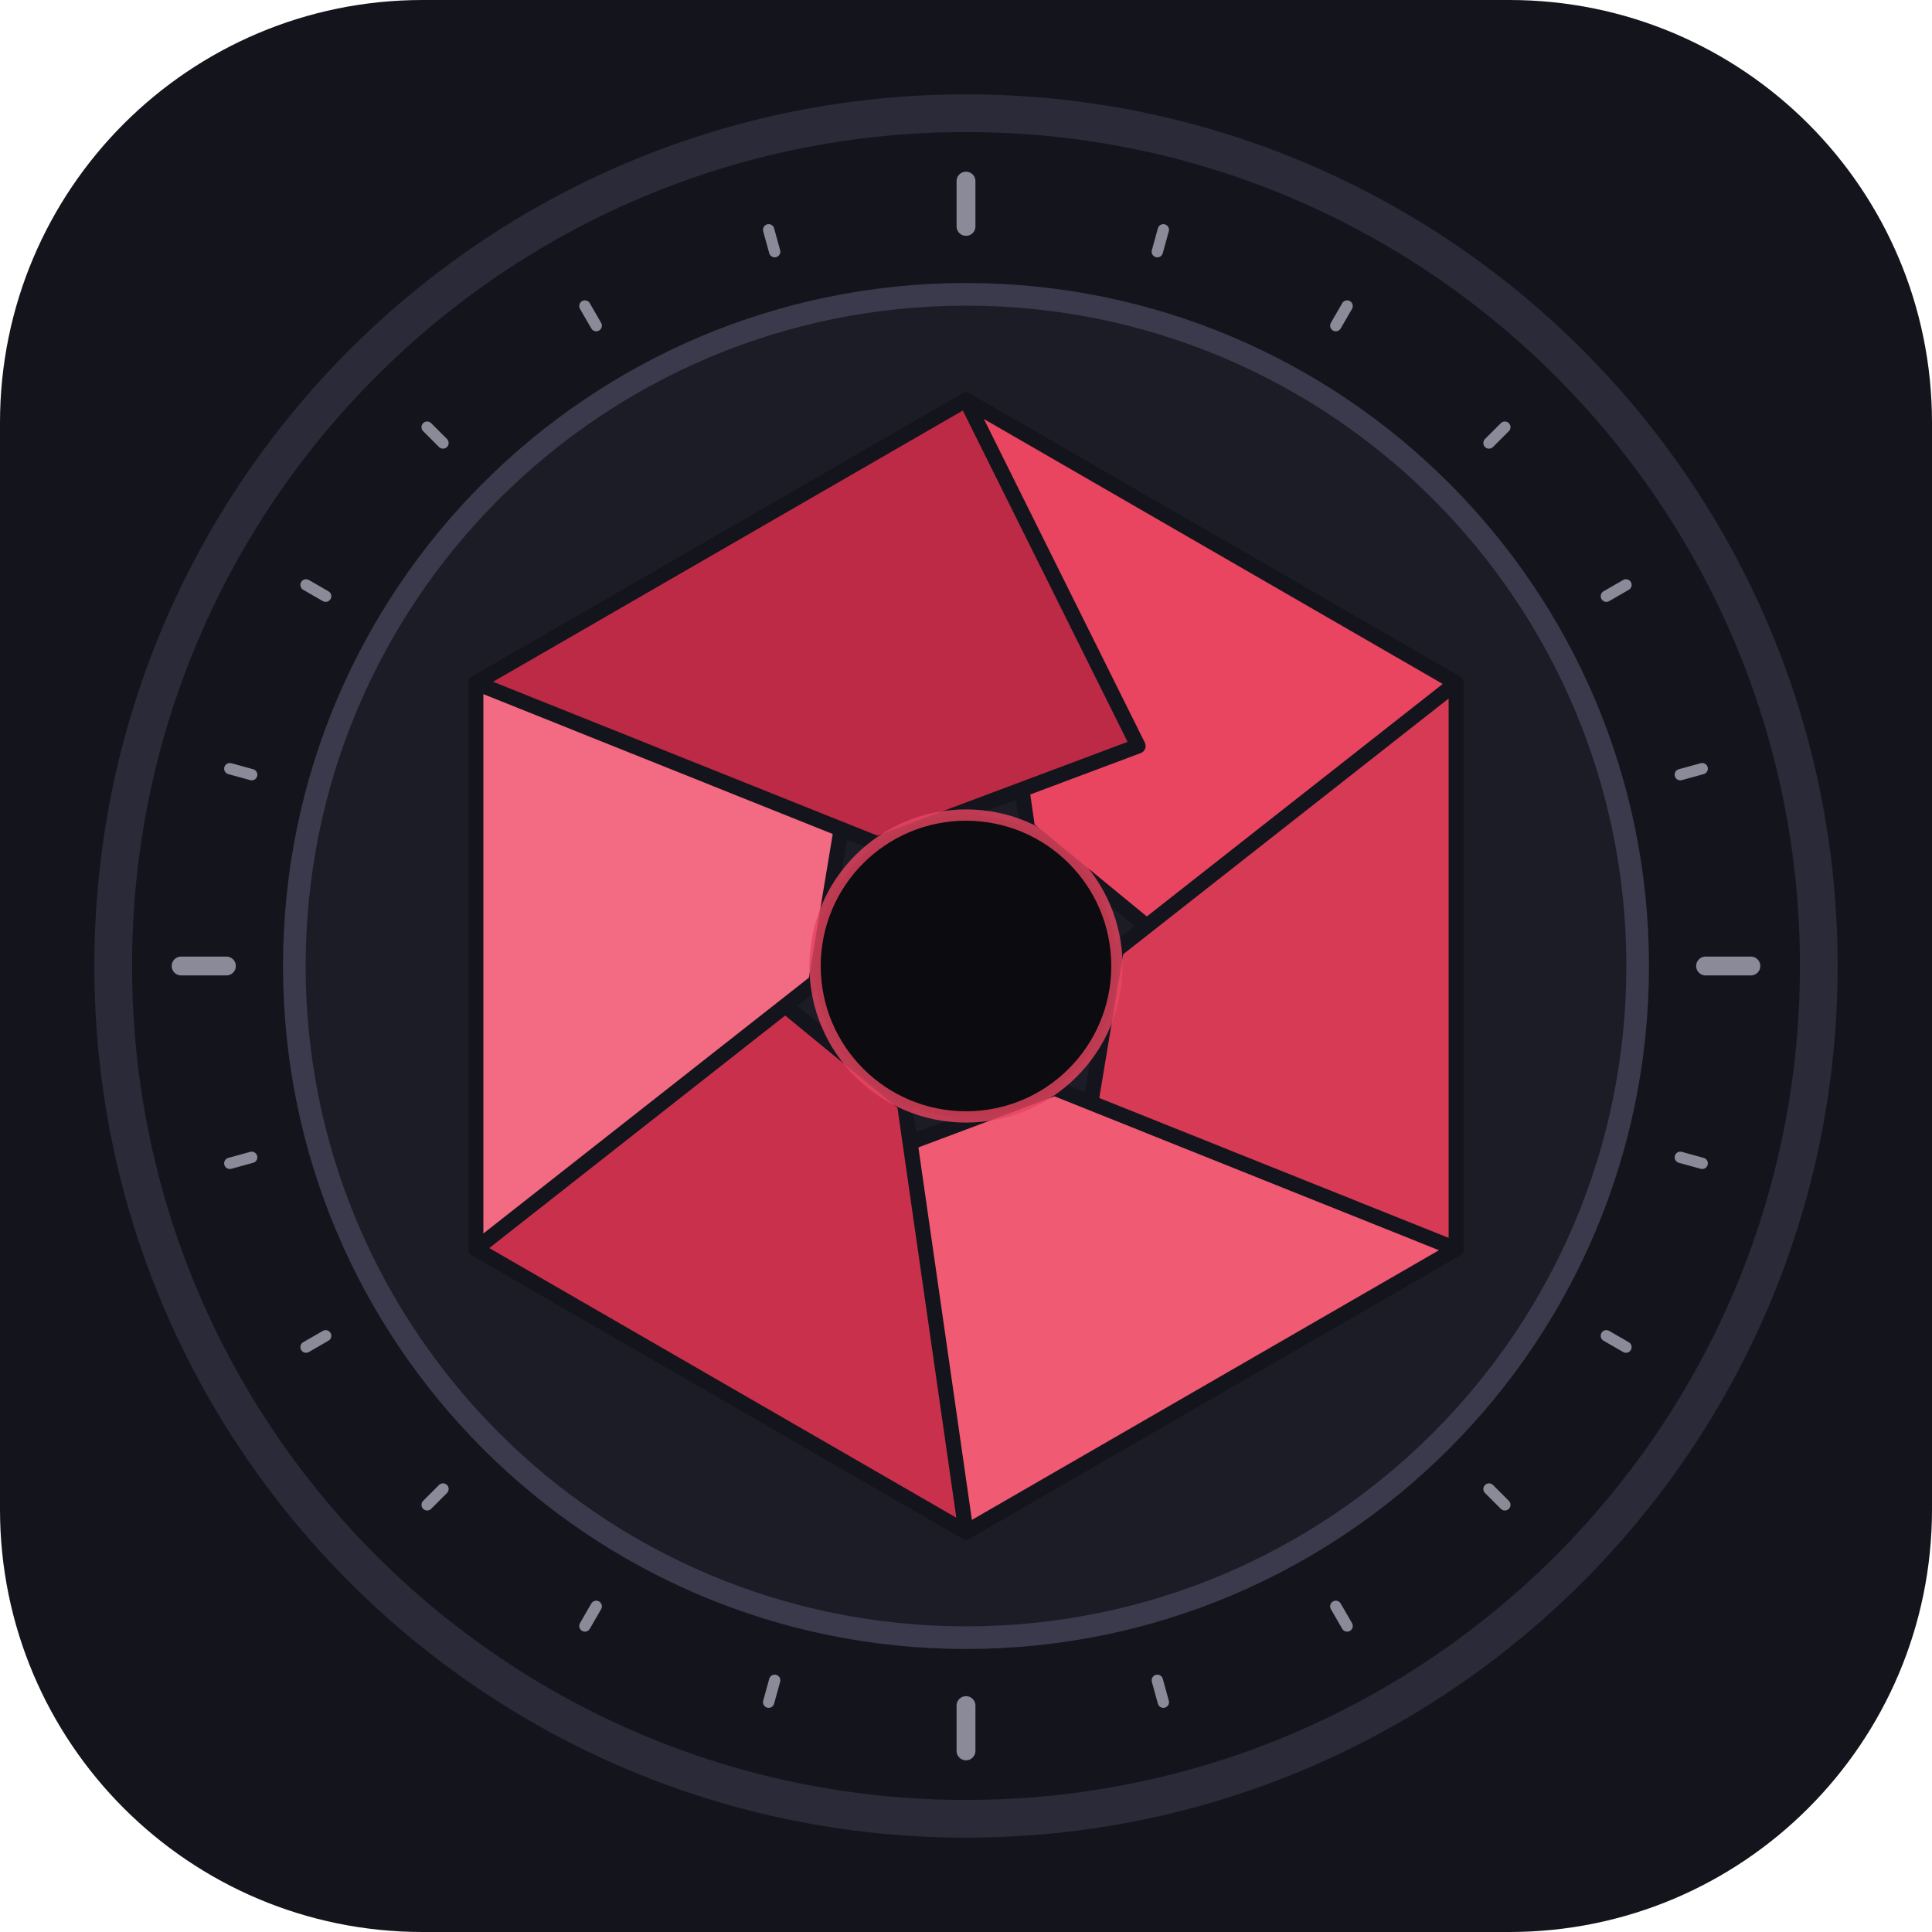
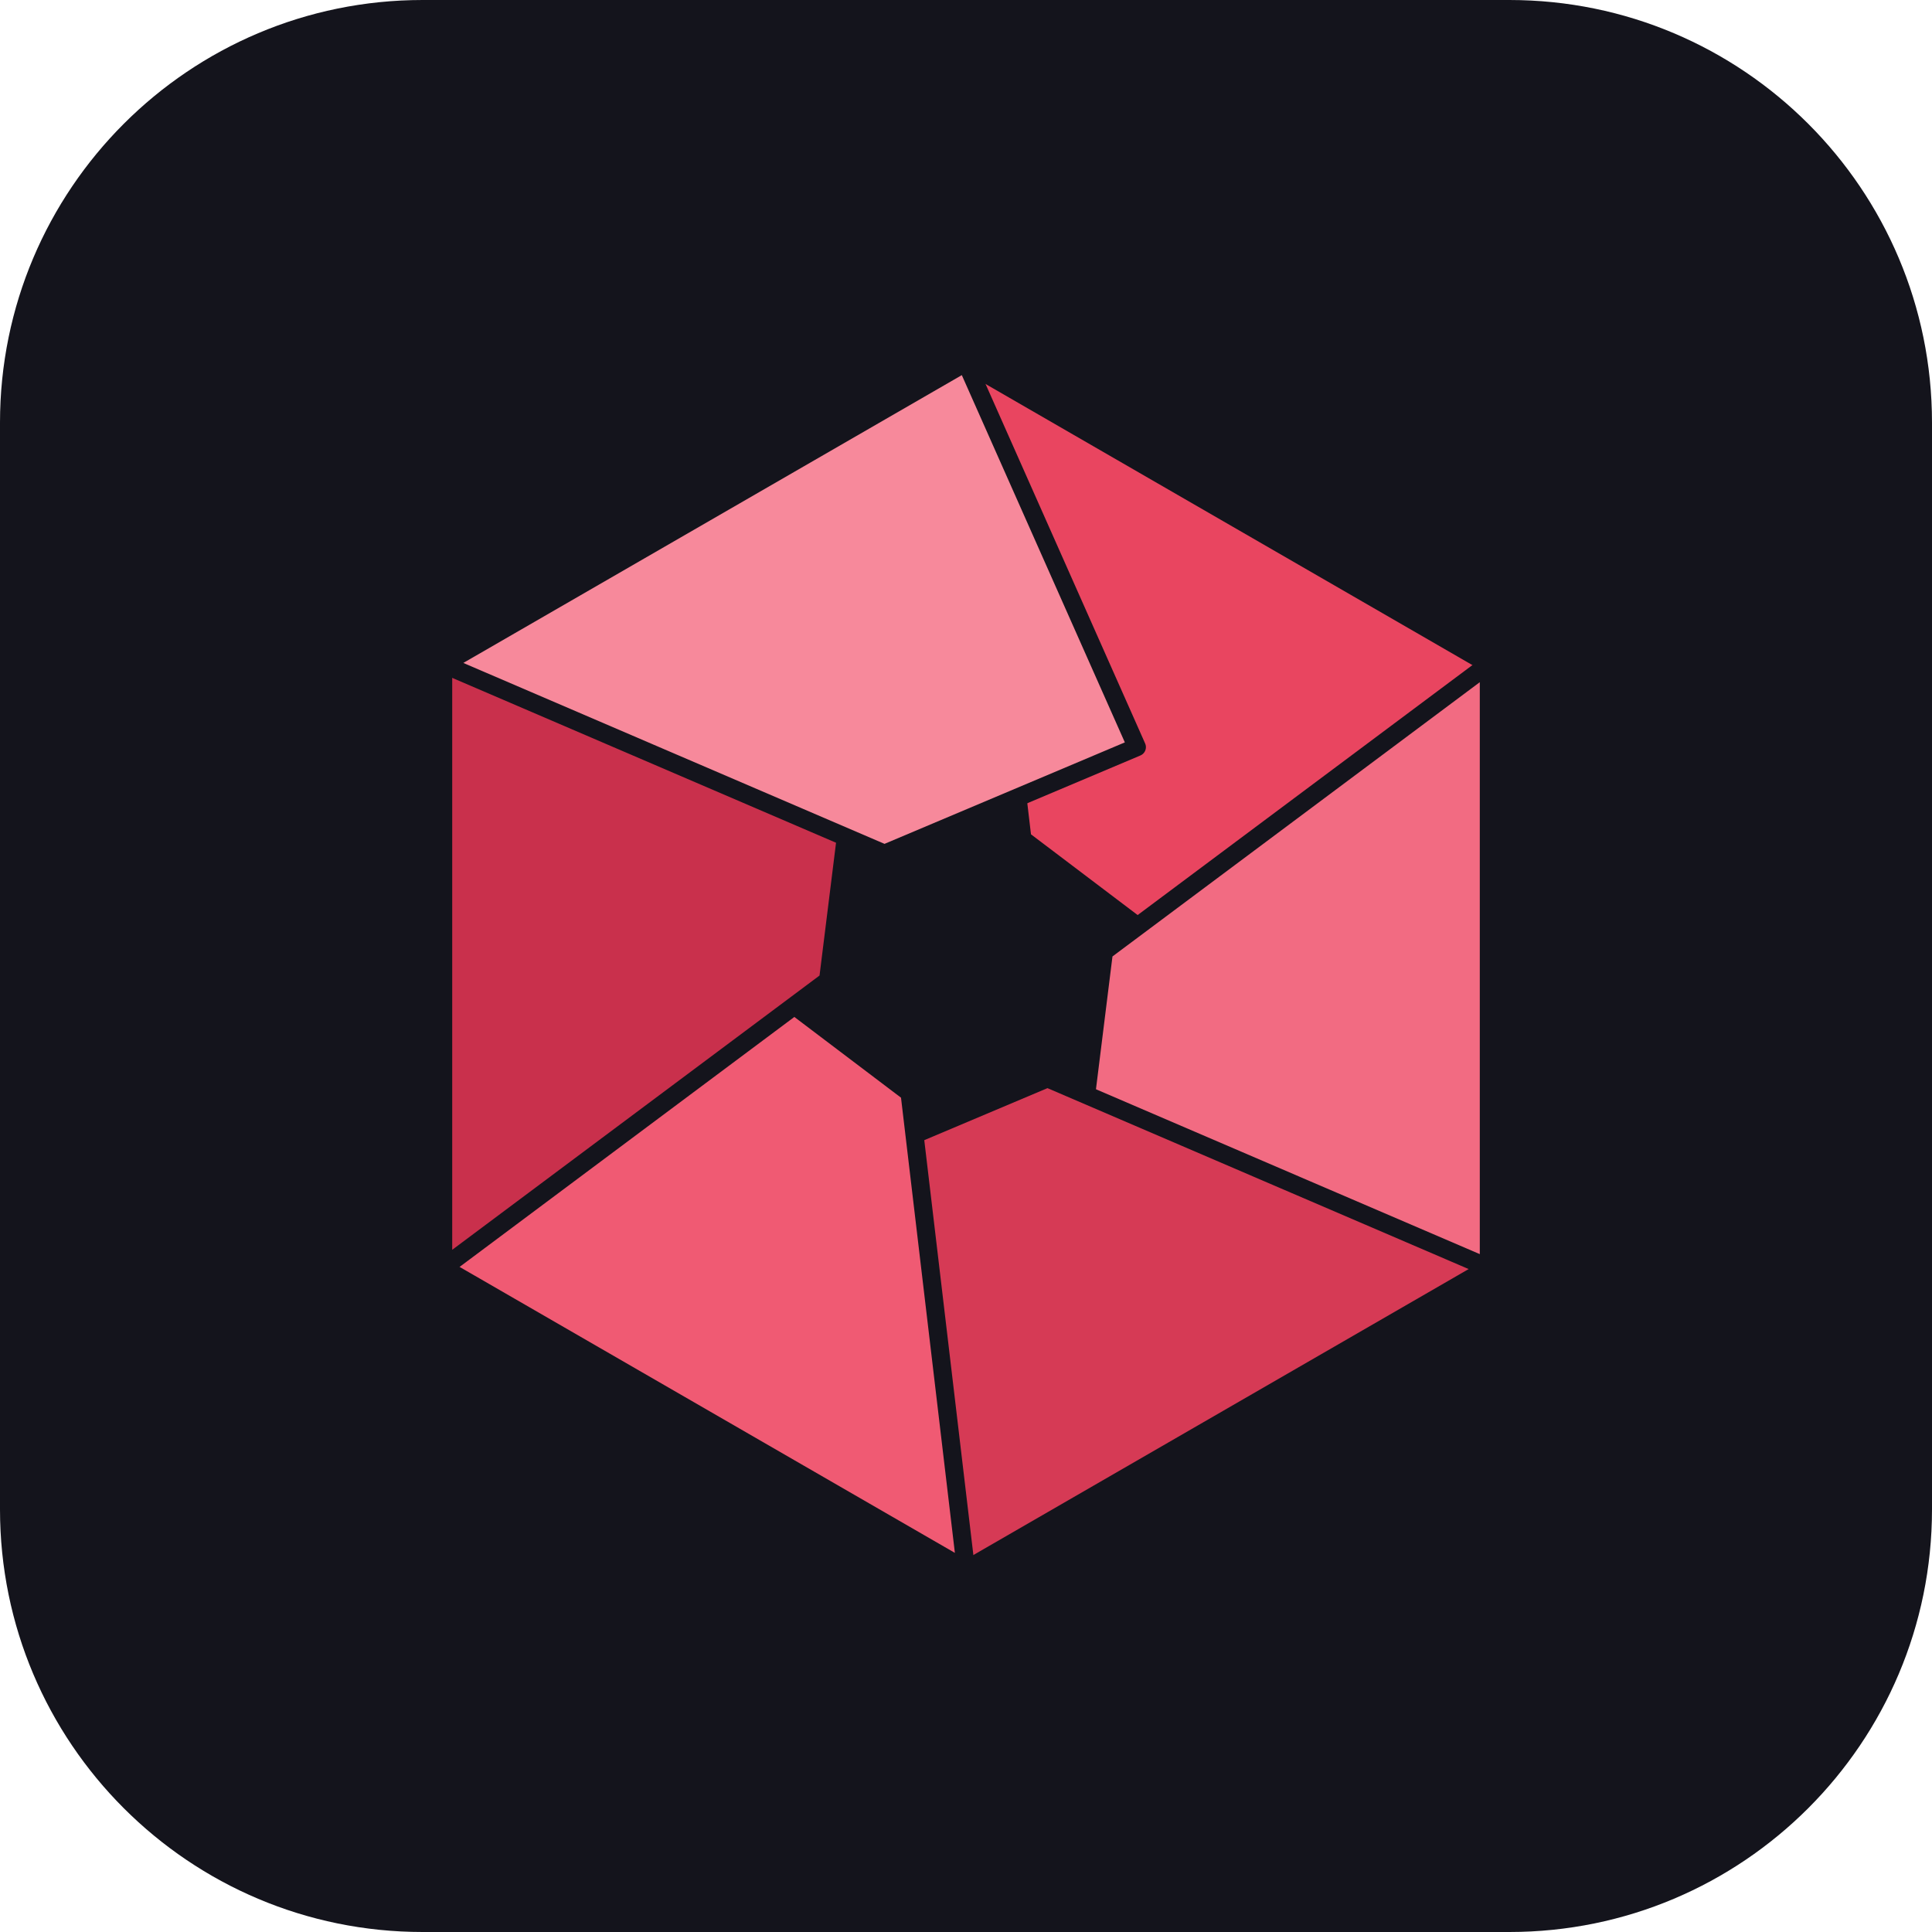
- <svg xmlns="http://www.w3.org/2000/svg" viewBox="0 0 512 512" width="512" height="512" role="img" aria-label="RawVault logo">
+ <svg xmlns="http://www.w3.org/2000/svg" viewBox="0 0 512 512" width="512" height="512" role="img" aria-label="lawt">
  <rect width="512" height="512" rx="112" fill="#14141c" />
-   <circle cx="256" cy="256" r="226" fill="none" stroke="#2a2a38" stroke-width="10" />
-   <circle cx="256" cy="256" r="178" fill="#1c1c27" stroke="#3a3a4c" stroke-width="6" />
-   <line x1="256.0" y1="60.0" x2="256.0" y2="48.0" stroke="#8a8a99" stroke-width="5" stroke-linecap="round" />
-   <line x1="306.7" y1="66.7" x2="308.3" y2="60.9" stroke="#8a8a99" stroke-width="3" stroke-linecap="round" />
-   <line x1="354.0" y1="86.3" x2="357.0" y2="81.1" stroke="#8a8a99" stroke-width="3" stroke-linecap="round" />
-   <line x1="394.6" y1="117.4" x2="398.8" y2="113.2" stroke="#8a8a99" stroke-width="3" stroke-linecap="round" />
-   <line x1="425.7" y1="158.0" x2="430.9" y2="155.0" stroke="#8a8a99" stroke-width="3" stroke-linecap="round" />
-   <line x1="445.3" y1="205.3" x2="451.1" y2="203.7" stroke="#8a8a99" stroke-width="3" stroke-linecap="round" />
-   <line x1="452.0" y1="256.0" x2="464.0" y2="256.0" stroke="#8a8a99" stroke-width="5" stroke-linecap="round" />
-   <line x1="445.3" y1="306.7" x2="451.1" y2="308.3" stroke="#8a8a99" stroke-width="3" stroke-linecap="round" />
-   <line x1="425.7" y1="354.0" x2="430.9" y2="357.0" stroke="#8a8a99" stroke-width="3" stroke-linecap="round" />
-   <line x1="394.6" y1="394.6" x2="398.8" y2="398.8" stroke="#8a8a99" stroke-width="3" stroke-linecap="round" />
-   <line x1="354.0" y1="425.7" x2="357.0" y2="430.9" stroke="#8a8a99" stroke-width="3" stroke-linecap="round" />
-   <line x1="306.7" y1="445.3" x2="308.3" y2="451.1" stroke="#8a8a99" stroke-width="3" stroke-linecap="round" />
-   <line x1="256.0" y1="452.0" x2="256.0" y2="464.0" stroke="#8a8a99" stroke-width="5" stroke-linecap="round" />
-   <line x1="205.3" y1="445.3" x2="203.7" y2="451.1" stroke="#8a8a99" stroke-width="3" stroke-linecap="round" />
-   <line x1="158.0" y1="425.7" x2="155.0" y2="430.9" stroke="#8a8a99" stroke-width="3" stroke-linecap="round" />
-   <line x1="117.4" y1="394.6" x2="113.2" y2="398.8" stroke="#8a8a99" stroke-width="3" stroke-linecap="round" />
-   <line x1="86.3" y1="354.0" x2="81.1" y2="357.0" stroke="#8a8a99" stroke-width="3" stroke-linecap="round" />
-   <line x1="66.7" y1="306.7" x2="60.9" y2="308.3" stroke="#8a8a99" stroke-width="3" stroke-linecap="round" />
-   <line x1="60.0" y1="256.0" x2="48.0" y2="256.0" stroke="#8a8a99" stroke-width="5" stroke-linecap="round" />
-   <line x1="66.7" y1="205.3" x2="60.9" y2="203.7" stroke="#8a8a99" stroke-width="3" stroke-linecap="round" />
-   <line x1="86.3" y1="158.0" x2="81.1" y2="155.0" stroke="#8a8a99" stroke-width="3" stroke-linecap="round" />
-   <line x1="117.4" y1="117.4" x2="113.2" y2="113.2" stroke="#8a8a99" stroke-width="3" stroke-linecap="round" />
-   <line x1="158.0" y1="86.3" x2="155.0" y2="81.1" stroke="#8a8a99" stroke-width="3" stroke-linecap="round" />
-   <line x1="205.3" y1="66.7" x2="203.7" y2="60.9" stroke="#8a8a99" stroke-width="3" stroke-linecap="round" />
-   <polygon points="256.0,106.0 385.9,181.0 329.3,266.3 272.3,219.5" fill="#e94560" stroke="#14141c" stroke-width="4" stroke-linejoin="round" />
-   <polygon points="385.9,181.0 385.9,331.0 283.7,324.6 295.8,251.8" fill="#d63a55" stroke="#14141c" stroke-width="4" stroke-linejoin="round" />
-   <polygon points="385.9,331.0 256.0,406.0 210.4,314.3 279.5,288.4" fill="#f05a73" stroke="#14141c" stroke-width="4" stroke-linejoin="round" />
-   <polygon points="256.0,406.0 126.1,331.0 182.7,245.7 239.7,292.5" fill="#c9304c" stroke="#14141c" stroke-width="4" stroke-linejoin="round" />
-   <polygon points="126.1,331.0 126.1,181.0 228.3,187.4 216.2,260.2" fill="#f26b82" stroke="#14141c" stroke-width="4" stroke-linejoin="round" />
-   <polygon points="126.1,181.0 256.0,106.0 301.6,197.7 232.5,223.6" fill="#bd2a45" stroke="#14141c" stroke-width="4" stroke-linejoin="round" />
-   <circle cx="256" cy="256" r="40" fill="#0b0b10" />
-   <circle cx="256" cy="256" r="40" fill="none" stroke="#e94560" stroke-width="3" opacity="0.8" />
+   <g transform="translate(51.2 51.2) scale(0.8)">
+     <polygon points="256.0,56.0 429.2,156.0 347.1,268.8 274.7,214.0" fill="#e94560" stroke="#14141c" stroke-width="6" stroke-linejoin="round" />
+     <polygon points="429.2,156.0 429.2,356.0 290.5,341.3 301.7,251.2" fill="#f26b82" stroke="#14141c" stroke-width="6" stroke-linejoin="round" />
+     <polygon points="429.2,356.0 256.0,456.0 199.4,328.5 283.0,293.2" fill="#d63a55" stroke="#14141c" stroke-width="6" stroke-linejoin="round" />
+     <polygon points="256.0,456.0 82.8,356.0 164.9,243.2 237.3,298.0" fill="#f05a73" stroke="#14141c" stroke-width="6" stroke-linejoin="round" />
+     <polygon points="82.8,356.0 82.8,156.0 221.5,170.7 210.3,260.8" fill="#c9304c" stroke="#14141c" stroke-width="6" stroke-linejoin="round" />
+     <polygon points="82.8,156.0 256.0,56.0 312.6,183.5 229.0,218.8" fill="#f7899b" stroke="#14141c" stroke-width="6" stroke-linejoin="round" />
+   </g>
</svg>
